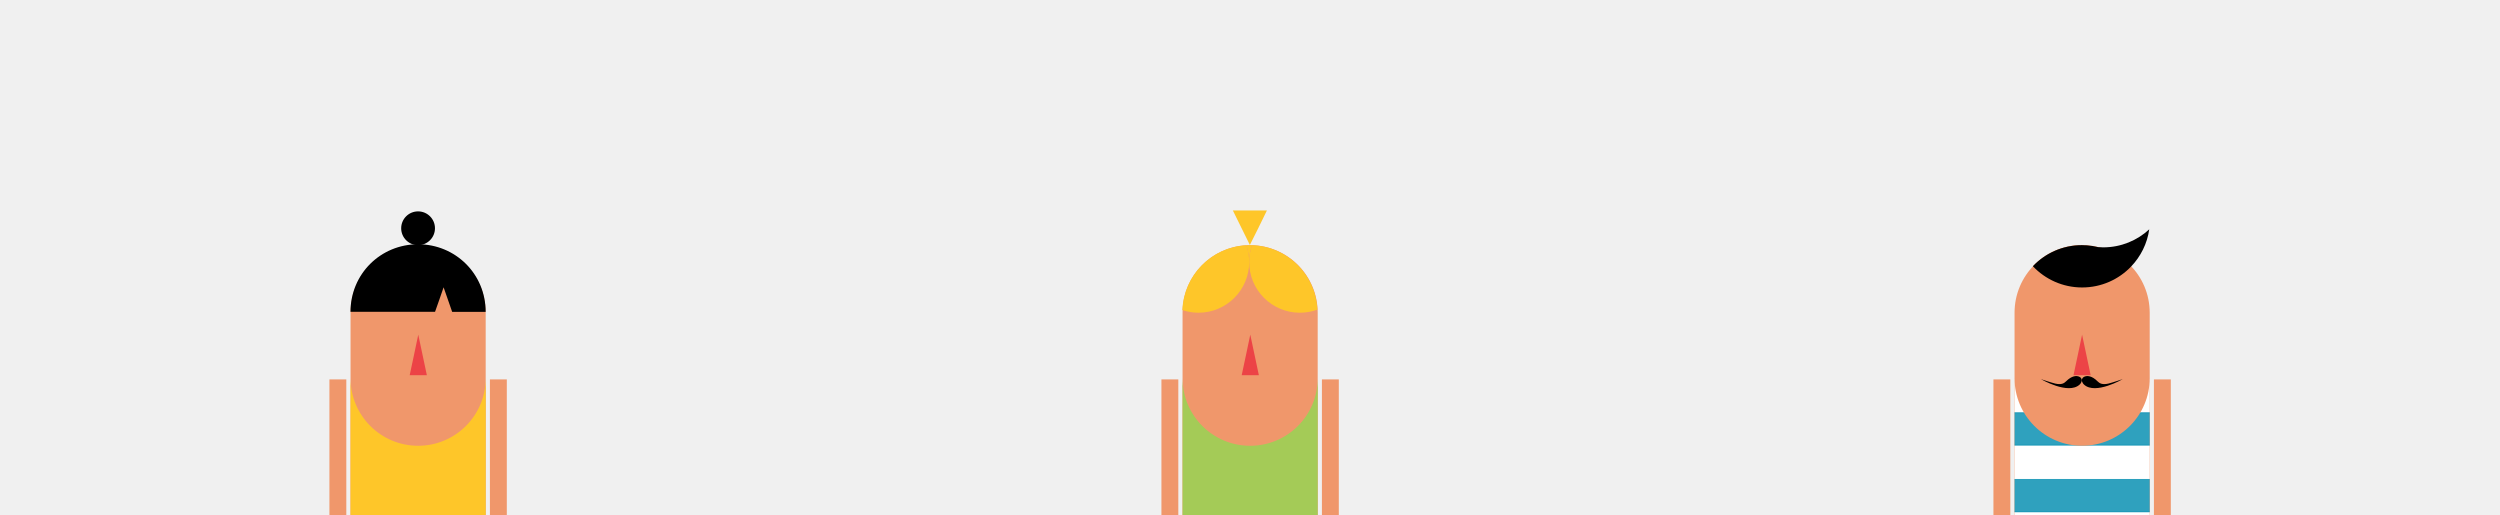
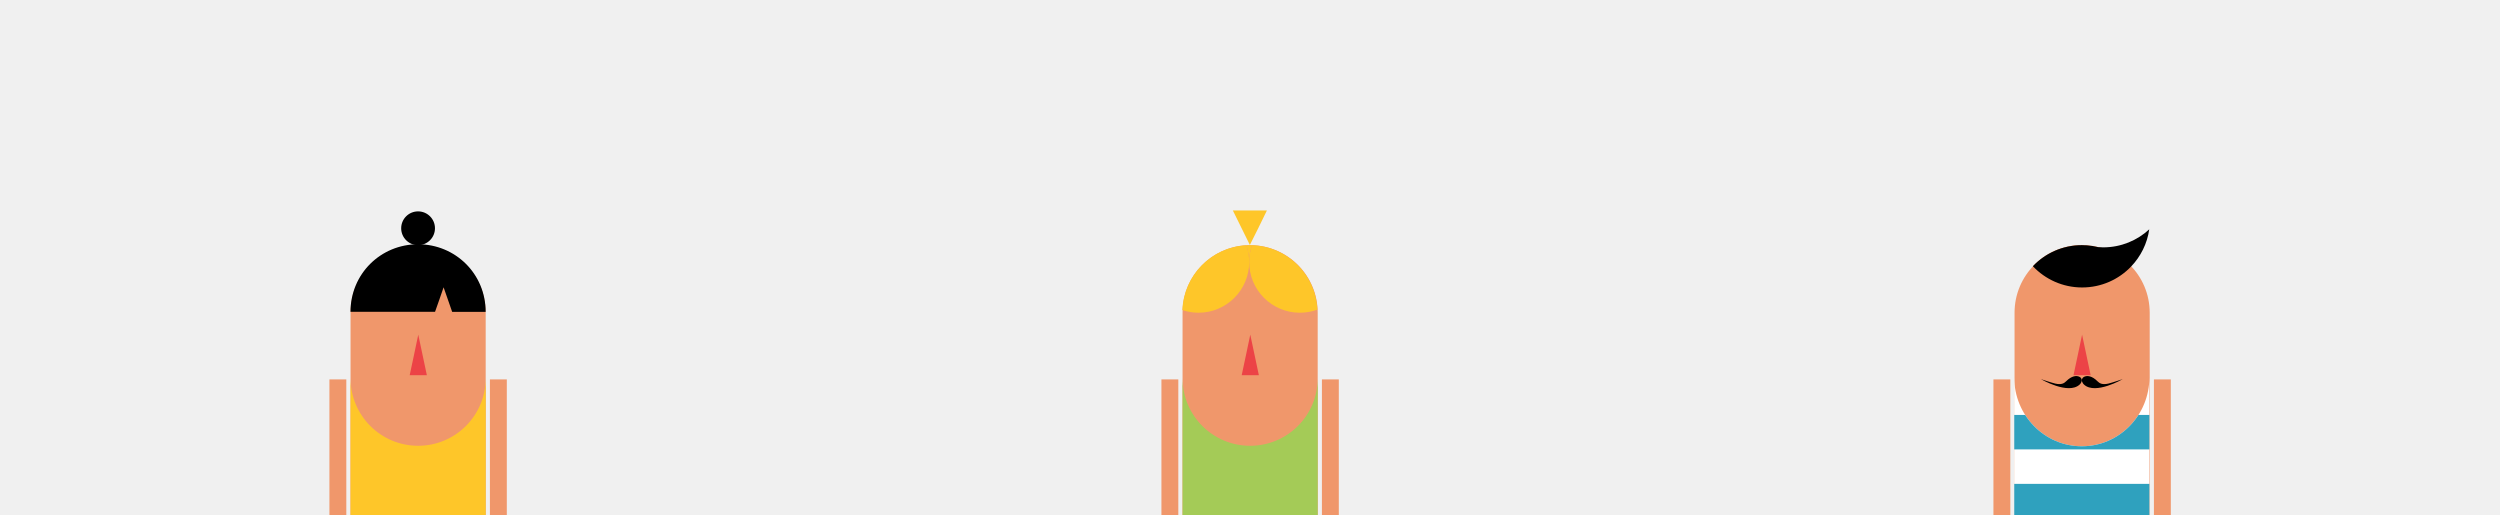
<svg xmlns="http://www.w3.org/2000/svg" xmlns:xlink="http://www.w3.org/1999/xlink" version="1.1" id="Capa_1" x="0px" y="0px" width="1183.887px" height="243.76px" viewBox="0 0 1183.887 243.76" enable-background="new 0 0 1183.887 243.76" xml:space="preserve">
-   <pattern x="-1275" y="-1151.33" width="114" height="20" patternUnits="userSpaceOnUse" id="Nueva_muestra_de_motivo_4" viewBox="0 -20 114 20" overflow="visible">
-     <g>
-       <polygon fill="none" points="0,0 114,0 114,-20 0,-20   " />
-       <polygon fill="#FFFFFF" points="114,0 0,0 0,-10 114,-10   " />
-       <polygon fill="#2FA1BE" points="114,-10 0,-10 0,-20 114,-20   " />
-     </g>
-   </pattern>
  <g>
    <g>
-       <path fill="#F0976B" d="M198,116.1c-17.674,0-32,14.326-32,32v144c0,17.673,14.326,32,32,32c17.672,0,32-14.327,32-32v-144    C230,130.426,215.672,116.1,198,116.1z" />
+       <path fill="#F0976B" d="M198,116.1c-17.674,0-32,14.326-32,32v144c0,17.673,14.326,31.999,32,31.999c17.672,0,32-14.326,32-31.999    v-144C230,130.426,215.672,116.1,198,116.1z" />
      <polygon fill="#F0976B" points="232,179.67 232,326.67 228,326.67 228,328.67 232,328.67 232,335.67 240,335.67 240,179.67   " />
      <polygon fill="#F0976B" points="164,326.67 164,179.67 156,179.67 156,335.67 164,335.67 164,328.67 168,328.67 168,326.67   " />
-       <polygon fill="#EC4346" points="198.074,177.67 194.012,177.67 196.043,168.127 198.074,158.475 200.105,168.071 202.135,177.67       " />
-       <path d="M210.074,134.691" />
-       <path fill="#FEC629" d="M198,211.1c-17.674,0-32-14.327-32-32v113c0,17.673,14.326,32,32,32c17.672,0,32-14.327,32-32v-113    C230,196.772,215.672,211.1,198,211.1z" />
-       <path d="M197.982,115.67c-17.674,0-32,14-32,32h40.029l2.029-5.754l2.027-5.863l2.027,5.808l2.025,5.81h15.861    C229.982,129.67,215.654,115.67,197.982,115.67z" />
+       <polygon fill="#EC4346" points="198.074,177.67 194.012,177.67 196.043,168.127 198.074,158.476 200.105,168.071 202.135,177.67       " />
+       <path d="M210.074,134.69" />
+       <path fill="#FEC629" d="M198,211.101c-17.674,0-32-14.328-32-32v113c0,17.673,14.326,31.999,32,31.999    c17.672,0,32-14.326,32-31.999v-113C230,196.772,215.672,211.101,198,211.101z" />
+       <path d="M197.982,115.67c-17.674,0-32,14-32,32h40.029l2.029-5.754l2.026-5.862l2.027,5.807l2.025,5.811h15.86    C229.982,129.67,215.654,115.67,197.982,115.67z" />
      <circle cx="197.982" cy="108.1" r="8" />
    </g>
  </g>
-   <path fill="#F0976B" d="M592,116.1c-17.674,0-32,14.326-32,32v144c0,17.673,14.326,32,32,32c17.672,0,32-14.327,32-32v-144  C624,130.426,609.672,116.1,592,116.1z" />
+   <path fill="#F0976B" d="M592,116.1c-17.675,0-32,14.326-32,32v144c0,17.673,14.325,31.999,32,31.999c17.672,0,32-14.326,32-31.999  v-144C624,130.426,609.672,116.1,592,116.1z" />
  <polygon fill="#F0976B" points="626,179.67 626,326.67 622,326.67 622,328.67 626,328.67 626,335.67 634,335.67 634,179.67 " />
  <polygon fill="#F0976B" points="558,326.67 558,179.67 550,179.67 550,335.67 558,335.67 558,328.67 562,328.67 562,326.67 " />
-   <polygon fill="#EC4346" points="592.074,177.67 588.012,177.67 590.043,168.127 592.074,158.475 594.105,168.071 596.135,177.67 " />
-   <path d="M604.074,134.691" />
-   <path fill="#A4CB57" d="M592,211.1c-17.674,0-32-14.327-32-32v113c0,17.673,14.326,32,32,32c17.672,0,32-14.327,32-32v-113  C624,196.772,609.672,211.1,592,211.1z" />
-   <polygon fill="#FEC629" points="591.883,99.67 599.949,99.67 595.916,107.929 591.883,116.01 587.854,107.841 583.824,99.67 " />
+   <polygon fill="#EC4346" points="592.073,177.67 588.012,177.67 590.043,168.127 592.073,158.476 594.105,168.071 596.135,177.67 " />
+   <path d="M604.073,134.69" />
+   <path fill="#A4CB57" d="M592,211.101c-17.675,0-32-14.328-32-32v113c0,17.673,14.325,31.999,32,31.999c17.672,0,32-14.326,32-31.999  v-113C624,196.772,609.672,211.101,592,211.101z" />
+   <polygon fill="#FEC629" points="591.883,99.67 599.948,99.67 595.916,107.929 591.883,116.01 587.854,107.841 583.823,99.67 " />
  <g>
-     <path fill="#FEC629" d="M592.917,116.115c-0.343-0.01-0.685-0.025-1.03-0.025c-0.566,0-1.129,0.016-1.688,0.045   c0.874,2.49,1.355,5.166,1.355,7.955C591.555,121.293,592.038,118.611,592.917,116.115z" />
-     <path fill="#FEC629" d="M591.555,124.09c0-2.789-0.481-5.465-1.355-7.955c-16.476,0.855-29.646,14.174-30.281,30.707   c2.4,0.805,4.966,1.248,7.637,1.248C580.81,148.09,591.555,137.345,591.555,124.09z" />
-     <path fill="#FEC629" d="M592.917,116.115c-0.879,2.496-1.362,5.178-1.362,7.975c0,13.255,10.745,24,24,24   c2.916,0,5.71-0.521,8.295-1.473C623.095,129.969,609.621,116.646,592.917,116.115z" />
+     <path fill="#FEC629" d="M592.916,116.115c-0.343-0.01-0.685-0.025-1.029-0.025c-0.566,0-1.129,0.016-1.688,0.045   c0.874,2.49,1.355,5.166,1.355,7.955C591.555,121.293,592.037,118.611,592.916,116.115z" />
+     <path fill="#FEC629" d="M591.555,124.09c0-2.789-0.481-5.465-1.355-7.955c-16.476,0.855-29.646,14.175-30.28,30.707   c2.399,0.806,4.966,1.248,7.637,1.248C580.81,148.09,591.555,137.345,591.555,124.09z" />
+     <path fill="#FEC629" d="M592.916,116.115c-0.879,2.496-1.361,5.178-1.361,7.975c0,13.255,10.745,24,24,24   c2.916,0,5.71-0.521,8.295-1.473C623.095,129.969,609.62,116.646,592.916,116.115z" />
  </g>
-   <path d="M603.701,134.771" />
-   <path d="M603.961,134.691" />
-   <path fill="#F0976B" d="M986,116.09c-17.673,0-32,14.326-32,32v144c0,17.673,14.327,32,32,32s32-14.327,32-32v-144  C1018,130.416,1003.673,116.09,986,116.09z" />
+   <path d="M603.7,134.771" />
+   <path d="M603.961,134.69" />
+   <path fill="#F0976B" d="M986,116.09c-17.674,0-32,14.326-32,32v144c0,17.673,14.326,32,32,32c17.673,0,32-14.327,32-32v-144  C1018,130.416,1003.673,116.09,986,116.09z" />
  <polygon fill="#F0976B" points="1020,179.67 1020,326.67 1016,326.67 1016,328.67 1020,328.67 1020,335.67 1028,335.67 1028,179.67   " />
  <polygon fill="#F0976B" points="952,326.67 952,179.67 944,179.67 944,335.67 952,335.67 952,328.67 956,328.67 956,326.67 " />
-   <polygon fill="#EC4346" points="985.979,177.67 981.916,177.67 983.948,168.122 985.979,158.467 988.01,168.067 990.04,177.67 " />
-   <path fill="#F0976B" d="M986.004,136.135c9.129,0,17.366-3.814,23.212-9.937c-4.145-4.415-9.523-7.653-15.59-9.161  c-1.839-0.135-3.635-0.42-5.374-0.852c-0.782-0.057-1.568-0.096-2.365-0.096c-9.14,0-17.378,3.838-23.209,9.982  C968.532,132.266,976.813,136.135,986.004,136.135z" />
-   <path d="M996.004,117.135c-0.801,0-1.592-0.039-2.378-0.098c-1.739-0.432-3.535-0.717-5.374-0.852  c-0.782-0.057-1.568-0.096-2.365-0.096c-9.14,0-17.378,3.838-23.209,9.982c5.854,6.193,14.136,10.062,23.326,10.062  c9.129,0,17.366-3.814,23.212-9.937c4.509-4.722,7.596-10.815,8.57-17.594C1012.062,113.897,1004.412,117.135,996.004,117.135z" />
+   <polygon fill="#EC4346" points="985.979,177.67 981.916,177.67 983.948,168.122 985.979,158.467 988.01,168.067 990.039,177.67 " />
+   <path fill="#F0976B" d="M986.004,136.135c9.129,0,17.365-3.813,23.212-9.937c-4.146-4.415-9.523-7.653-15.591-9.161  c-1.839-0.135-3.635-0.42-5.373-0.852c-0.782-0.057-1.568-0.096-2.365-0.096c-9.141,0-17.378,3.838-23.209,9.982  C968.531,132.267,976.813,136.135,986.004,136.135z" />
+   <path d="M996.004,117.135c-0.802,0-1.593-0.039-2.378-0.098c-1.739-0.432-3.535-0.717-5.374-0.852  c-0.782-0.057-1.568-0.096-2.365-0.096c-9.141,0-17.378,3.838-23.209,9.982c5.854,6.193,14.136,10.062,23.326,10.062  c9.129,0,17.365-3.813,23.212-9.937c4.509-4.722,7.596-10.815,8.569-17.594C1012.062,113.897,1004.411,117.135,996.004,117.135z" />
  <g>
-     <path d="M966.454,179.523c0,0,12.926,7.566,18.334,2.619c1.065-0.975,1.065-2.1,1.065-2.1s0.024-1.063-1.14-1.626   c-1.326-0.641-3.617-0.545-6.325,2.175c-0.926,0.93-2.216,1.729-5.139,1.051C971.516,181.24,966.454,179.523,966.454,179.523z" />
-     <path d="M1005.252,179.523c0,0-12.926,7.566-18.334,2.619c-1.065-0.975-1.065-2.1-1.065-2.1s-0.024-1.063,1.14-1.626   c1.326-0.641,3.617-0.545,6.325,2.175c0.926,0.93,2.216,1.729,5.139,1.051C1000.19,181.24,1005.252,179.523,1005.252,179.523z" />
+     <path d="M966.453,179.522c0,0,12.927,7.566,18.334,2.619c1.065-0.975,1.065-2.1,1.065-2.1s0.024-1.062-1.14-1.626   c-1.326-0.642-3.617-0.545-6.325,2.175c-0.927,0.93-2.216,1.729-5.14,1.051C971.516,181.24,966.453,179.522,966.453,179.522z" />
+     <path d="M1005.252,179.522c0,0-12.927,7.566-18.334,2.619c-1.065-0.975-1.065-2.1-1.065-2.1s-0.024-1.062,1.14-1.626   c1.326-0.642,3.617-0.545,6.325,2.175c0.926,0.93,2.216,1.729,5.14,1.051C1000.19,181.24,1005.252,179.522,1005.252,179.522z" />
  </g>
-   <pattern id="SVGID_1_" xlink:href="#Nueva_muestra_de_motivo_4" patternTransform="matrix(1.5791 0 0 1.5791 1262.683 3623.974)">
- </pattern>
-   <path fill="url(#SVGID_1_)" d="M986,211.09c-17.673,0-32-14.327-32-32v113c0,17.673,14.327,32,32,32s32-14.327,32-32v-113  C1018,196.763,1003.673,211.09,986,211.09z" />
+   <g>
+     <g>
+       <g>
+         <defs>
+           <path id="SVGID_1_" d="M985.853,324.563c17.673,0,32-14.615,32-32.642V178.694c0,18.027-14.327,32.643-32,32.643      s-32-14.613-32-32.643v113.228C953.853,309.948,968.18,324.563,985.853,324.563z" />
+         </defs>
+         <clipPath id="SVGID_2_">
+           <use xlink:href="#SVGID_1_" overflow="visible" />
+         </clipPath>
+         <rect x="904.353" y="137.847" clip-path="url(#SVGID_2_)" fill="#FFFFFF" width="161.5" height="200.952" />
+       </g>
+     </g>
+     <g>
+       <g>
+         <defs>
+           <path id="SVGID_3_" d="M985.853,324.563c17.673,0,32-14.615,32-32.642V178.694c0,18.027-14.327,32.643-32,32.643      s-32-14.613-32-32.643v113.228C953.853,309.948,968.18,324.563,985.853,324.563z" />
+         </defs>
+         <clipPath id="SVGID_4_">
+           <use xlink:href="#SVGID_3_" overflow="visible" />
+         </clipPath>
+         <rect x="947.353" y="261.275" clip-path="url(#SVGID_4_)" fill="#2FA1BE" width="74.5" height="16.32" />
+       </g>
+     </g>
+     <g>
+       <g>
+         <defs>
+           <path id="SVGID_5_" d="M985.853,324.563c17.673,0,32-14.615,32-32.642V178.694c0,18.027-14.327,32.643-32,32.643      s-32-14.613-32-32.643v113.228C953.853,309.948,968.18,324.563,985.853,324.563z" />
+         </defs>
+         <clipPath id="SVGID_6_">
+           <use xlink:href="#SVGID_5_" overflow="visible" />
+         </clipPath>
+         <rect x="947.353" y="229.142" clip-path="url(#SVGID_6_)" fill="#2FA1BE" width="74.5" height="16.321" />
+       </g>
+     </g>
+     <g>
+       <g>
+         <defs>
+           <path id="SVGID_7_" d="M985.853,324.563c17.673,0,32-14.615,32-32.642V178.694c0,18.027-14.327,32.643-32,32.643      s-32-14.613-32-32.643v113.228C953.853,309.948,968.18,324.563,985.853,324.563z" />
+         </defs>
+         <clipPath id="SVGID_8_">
+           <use xlink:href="#SVGID_7_" overflow="visible" />
+         </clipPath>
+         <rect x="947.353" y="196.5" clip-path="url(#SVGID_8_)" fill="#2FA1BE" width="74.5" height="16.321" />
+       </g>
+     </g>
+   </g>
</svg>
